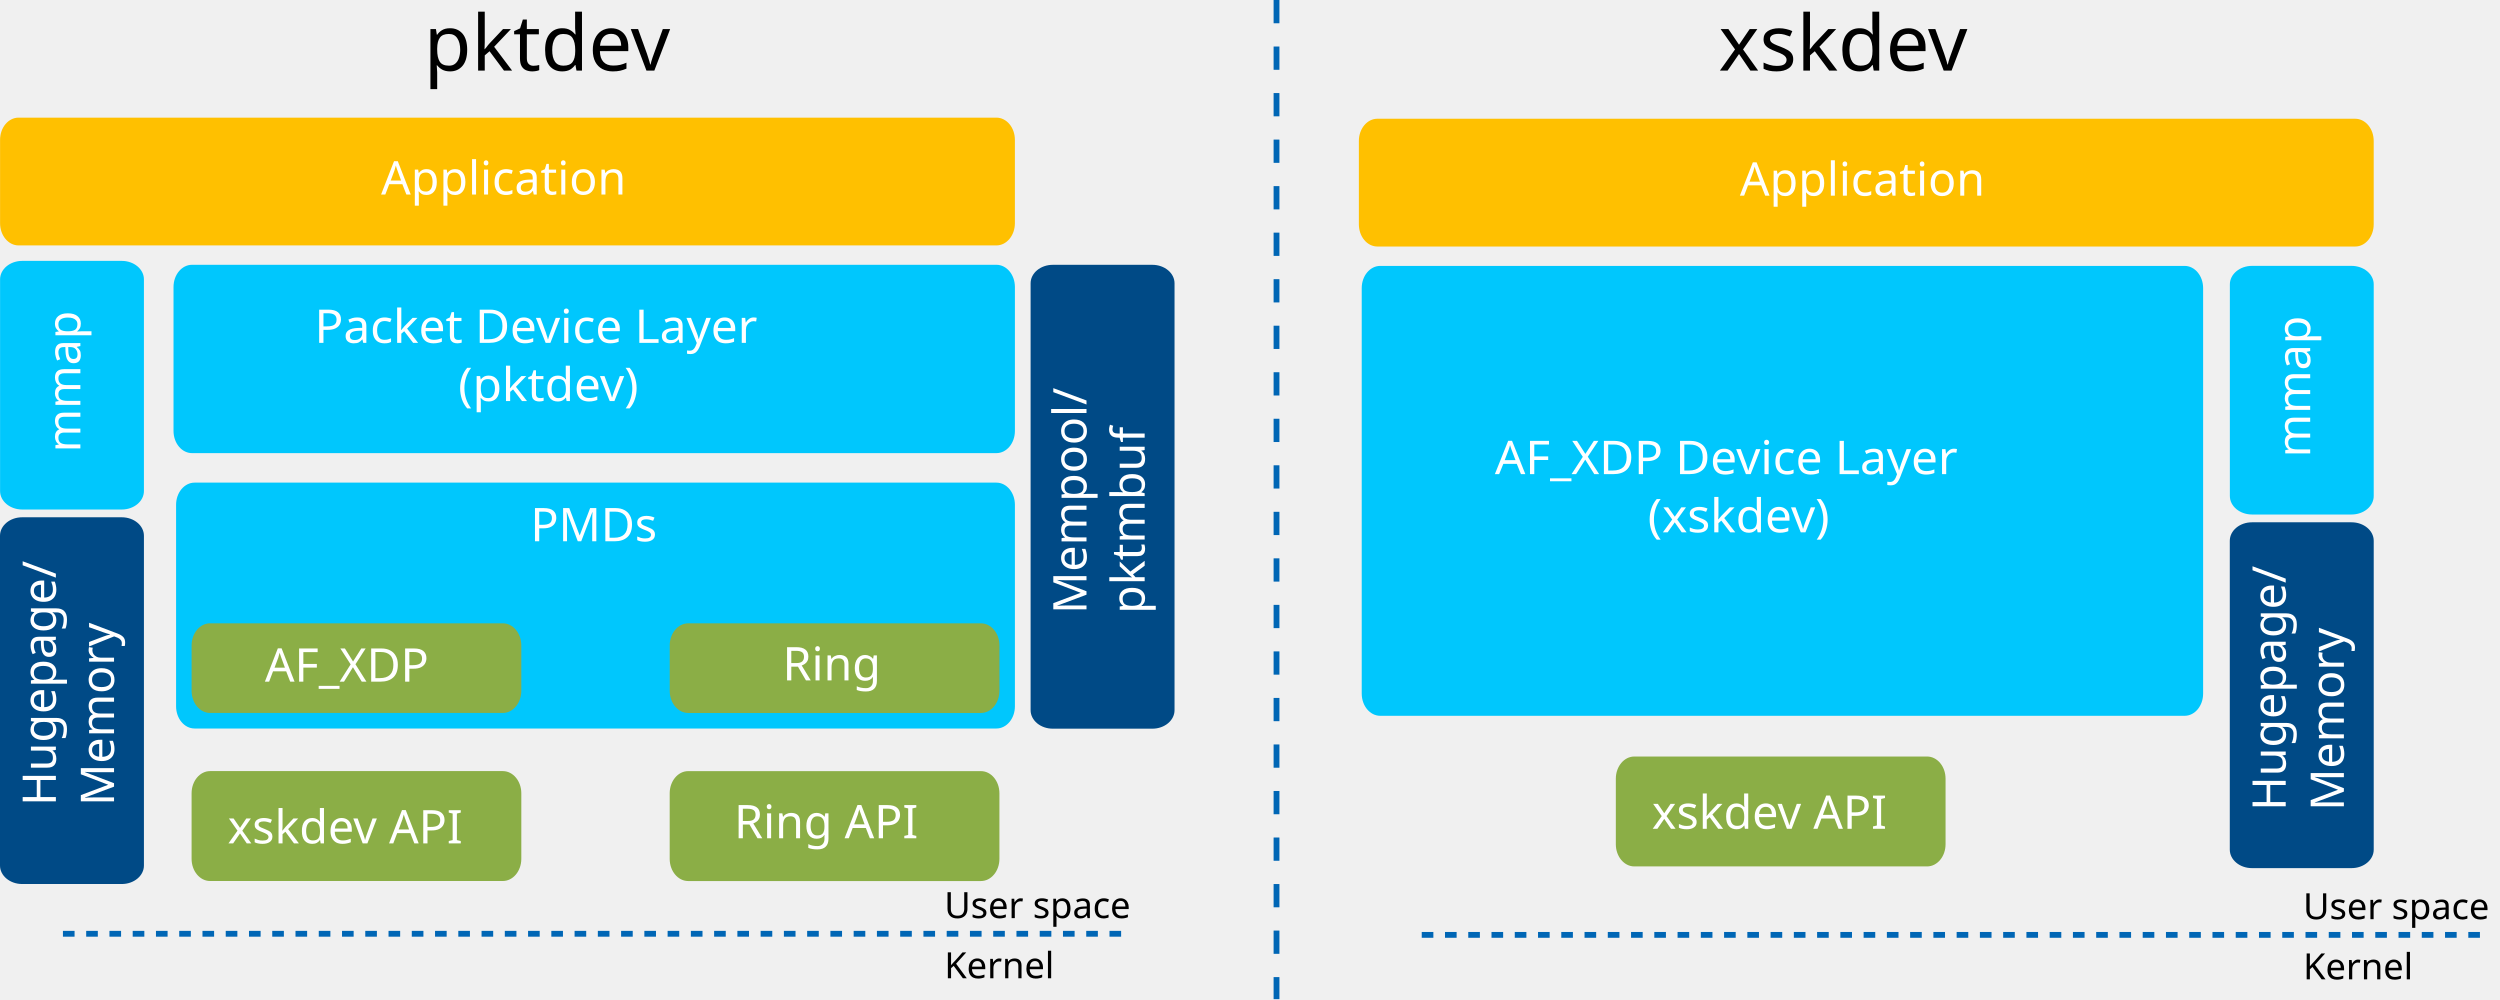
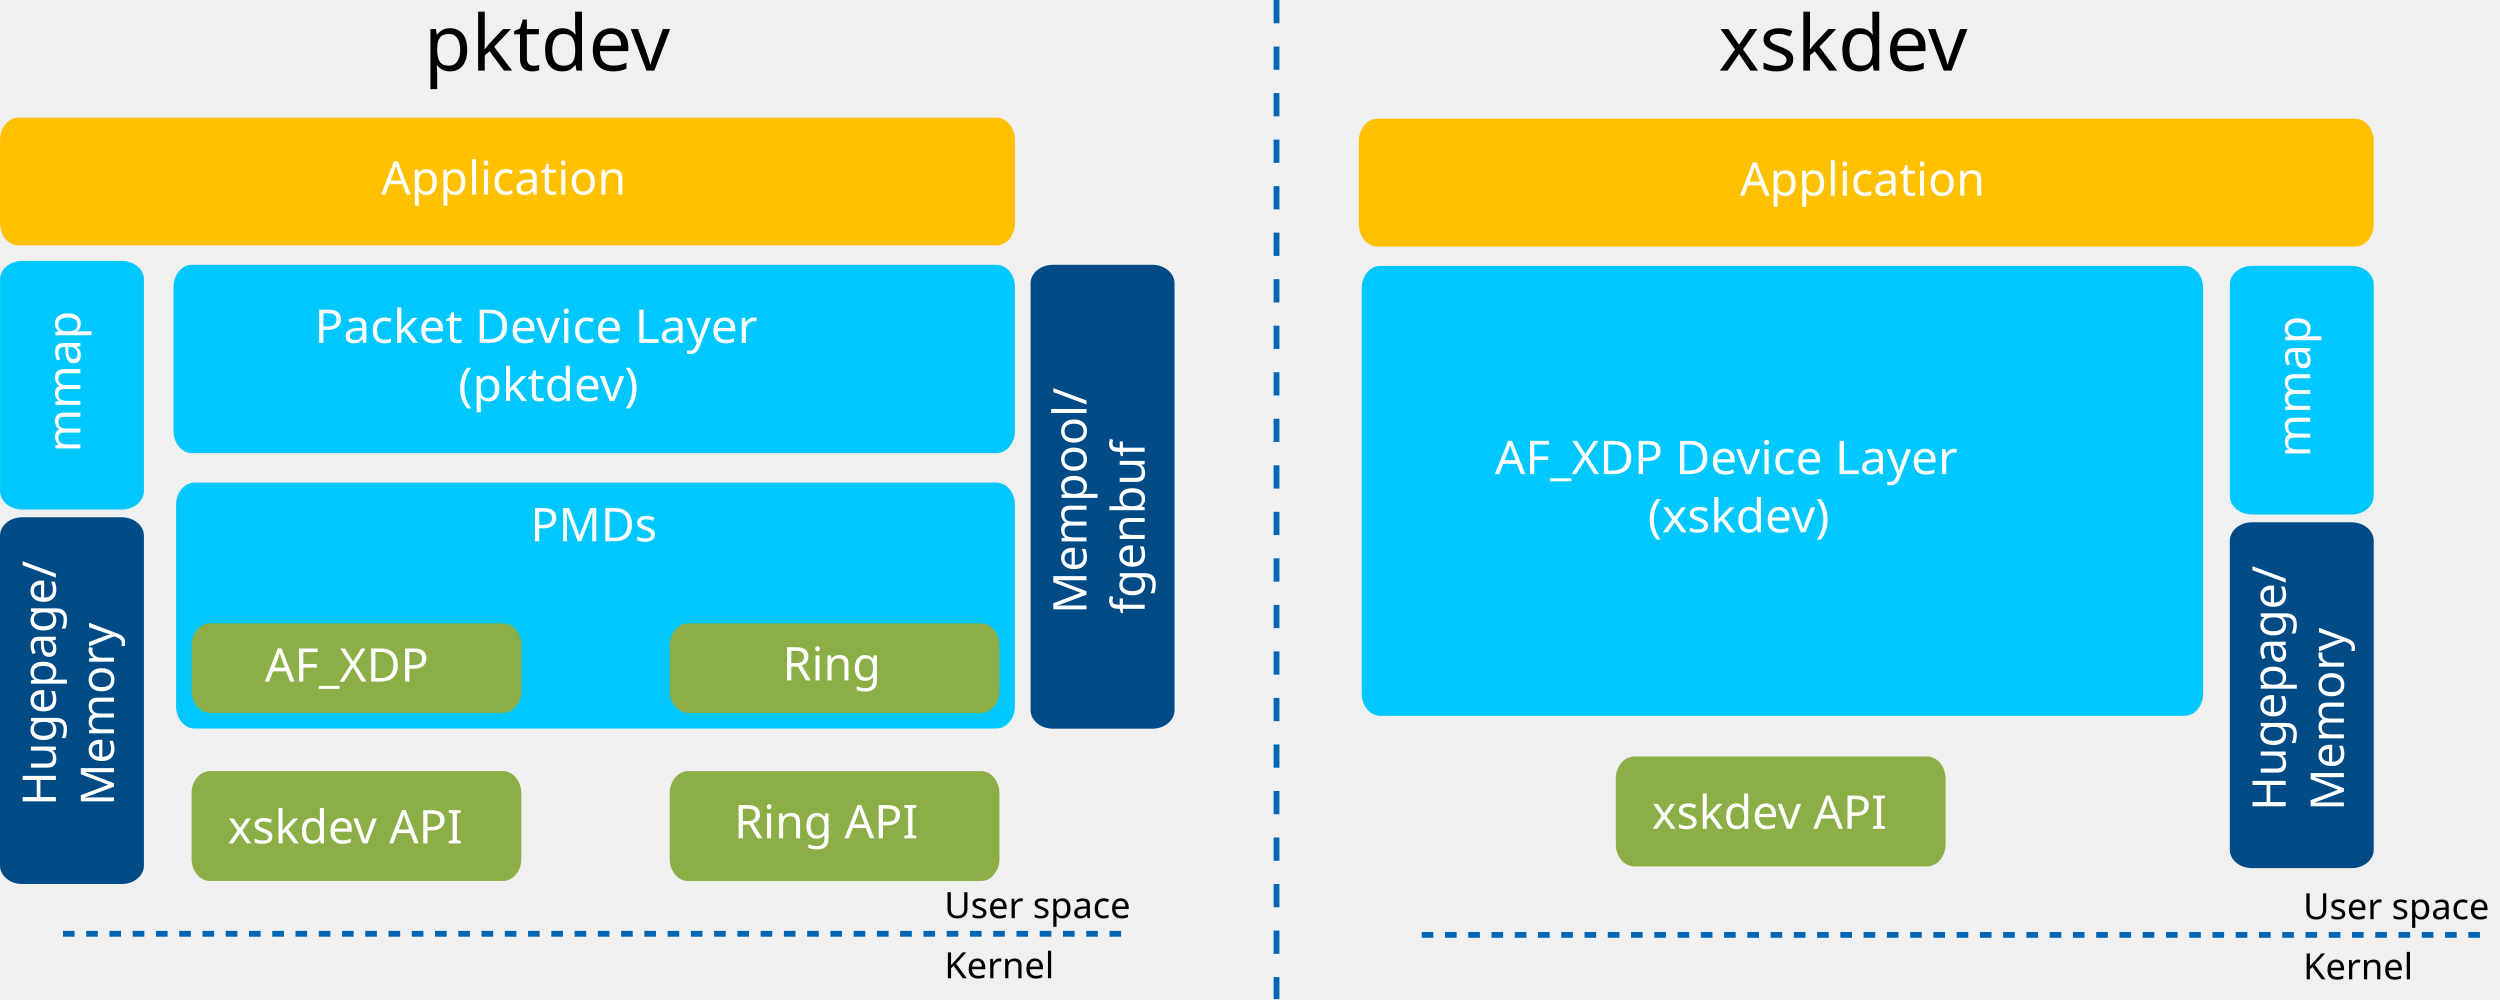
<svg xmlns="http://www.w3.org/2000/svg" width="341.19mm" height="136.36mm" version="1.1" viewBox="0 0 341.19 136.36">
  <g transform="translate(36.063 -37.482)">
    <g>
      <rect x="-12.032" y="103.35" width="114.48" height="33.555" rx="2.524" ry="3.029" fill="#00c7fd" stroke-linejoin="round" stroke-width=".617" />
      <text x="36.338" y="111.355" fill="#000000" font-family="sans-serif" font-size="6.35px" stroke-width=".265" style="line-height:1.25" xml:space="preserve">
        <tspan x="36.338" y="111.355" fill="#ffffff" font-size="6.35px" stroke-width=".265">PMDs</tspan>
      </text>
    </g>
    <g>
      <rect x="-36.054" y="53.537" width="138.5" height="17.438" rx="2.524" ry="3.029" fill="#ffc000" stroke-linejoin="round" stroke-width=".617" />
      <rect x="-12.382" y="73.62" width="114.83" height="25.702" rx="2.524" ry="3.029" fill="#00c7fd" stroke-linejoin="round" stroke-width=".617" />
      <text transform="scale(1.0127 .98749)" x="44.144" y="85.344" fill="#ffffff" font-family="sans-serif" font-size="6.431px" stroke-width=".265" text-align="center" text-anchor="middle" style="line-height:1.25" xml:space="preserve">
        <tspan x="44.144" y="85.344" text-align="center">Packet Device Layer</tspan>
        <tspan x="44.144" y="93.382" text-align="center">(pktdev)</tspan>
      </text>
      <text x="15.944" y="64.029" fill="#000000" font-family="sans-serif" font-size="6.35px" stroke-width=".265" style="line-height:1.25" xml:space="preserve">
        <tspan x="15.944" y="64.029" fill="#ffffff" font-size="6.35px" stroke-width=".265">Application</tspan>
      </text>
      <rect transform="rotate(-90)" x="-158.13" y="-36.063" width="50.052" height="19.643" rx="2.524" ry="3.029" fill="#004a86" stroke-linejoin="round" stroke-width=".617" />
    </g>
    <g transform="translate(0 -3.7922)">
      <text transform="rotate(-90)" x="-151.241" y="-28.437" fill="#ffffff" font-family="sans-serif" font-size="6.35px" stroke-width=".265" style="line-height:1.25" xml:space="preserve">
        <tspan x="-151.241" y="-28.437">Hugepage/</tspan>
        <tspan x="-151.241" y="-20.5">Memory</tspan>
      </text>
    </g>
    <g transform="translate(2.1167 5.3798)">
      <rect x="-12.032" y="117.17" width="45" height="12.232" rx="2.524" ry="3.029" fill="#8bae46" stroke-linejoin="round" stroke-width=".617" />
      <text x="-2.028" y="125.132" fill="#000000" font-family="sans-serif" font-size="6.35px" stroke-width=".265" style="line-height:1.25" xml:space="preserve">
        <tspan x="-2.028" y="125.132" fill="#ffffff" font-size="6.35px" stroke-width=".265">AF_XDP</tspan>
      </text>
    </g>
    <g transform="translate(-2.1167 5.3797)">
      <g transform="matrix(1.2285 0 0 1 -23.406 4.2333)" stroke-width=".902">
        <rect x="65.82" y="112.94" width="36.631" height="12.232" rx="2.055" ry="3.029" fill="#8bae46" stroke-linejoin="round" stroke-width=".557" />
      </g>
      <text x="72.861" y="124.957" fill="#000000" font-family="sans-serif" font-size="6.35px" stroke-width=".265" style="line-height:1.25" xml:space="preserve">
        <tspan x="72.861" y="124.957" fill="#ffffff" font-size="6.35px" stroke-width=".265">Ring</tspan>
      </text>
    </g>
    <g transform="translate(-.52809 -1.1774)">
      <rect x="55.862" y="143.9" width="45" height="15" rx="2.524" ry="3.029" fill="#8bae46" stroke-linejoin="round" stroke-width=".617" />
      <text x="64.661" y="153.067" fill="#000000" font-family="sans-serif" font-size="6.35px" stroke-width=".265" style="line-height:1.25" xml:space="preserve">
        <tspan x="64.661" y="153.067" fill="#ffffff" font-size="6.35px" stroke-width=".265">Ring API</tspan>
      </text>
    </g>
    <g transform="translate(6.5052 -3.3816)">
      <rect x="-16.421" y="146.1" width="45" height="15" rx="2.524" ry="3.029" fill="#8bae46" stroke-linejoin="round" stroke-width=".617" />
      <text x="-11.499" y="155.967" fill="#000000" font-family="sans-serif" font-size="6.35px" stroke-width=".265" style="line-height:1.25" xml:space="preserve">
        <tspan x="-11.499" y="155.967" fill="#ffffff" font-size="6.35px" stroke-width=".265">xskdev API</tspan>
      </text>
    </g>
    <rect transform="rotate(-90)" x="-107.02" y="-36.054" width="33.933" height="19.633" rx="2.524" ry="3.029" fill="#00c7fd" stroke-linejoin="round" stroke-width=".617" />
    <text transform="rotate(-90)" x="-99.224" y="-25.096" fill="#000000" font-family="sans-serif" font-size="6.35px" stroke-width=".265" style="line-height:1.25" xml:space="preserve">
      <tspan x="-99.224" y="-25.096" fill="#ffffff" font-size="6.35px" stroke-width=".265">mmap</tspan>
    </text>
    <g>
      <rect transform="rotate(-90)" x="-136.93" y="104.59" width="63.307" height="19.643" rx="2.524" ry="3.029" fill="#004a86" stroke-linejoin="round" stroke-width=".617" />
      <text transform="rotate(-90)" x="-121.252" y="112.219" fill="#ffffff" font-family="sans-serif" font-size="6.35px" stroke-width=".265" style="line-height:1.25" xml:space="preserve">
        <tspan x="-121.252" y="112.219">Mempool/</tspan>
-         <tspan x="-121.252" y="120.156">pktmbuf</tspan>
+         <tspan x="-121.252" y="120.156">fgenbuf</tspan>
      </text>
    </g>
    <path d="m-27.474 164.92h145.64" fill="none" stroke="#0066b5" stroke-dasharray="1.587, 1.587" stroke-width=".794" />
    <g>
      <text x="92.812" y="162.779" fill="#000000" font-family="sans-serif" font-size="4.939px" stroke-width=".265" style="line-height:1.25" xml:space="preserve">
        <tspan x="92.812" y="162.779" font-size="4.939px" stroke-width=".265">User space</tspan>
      </text>
      <text x="92.812" y="170.989" fill="#000000" font-family="sans-serif" font-size="4.939px" stroke-width=".265" style="line-height:1.25" xml:space="preserve">
        <tspan x="92.812" y="170.989" font-size="4.939px" stroke-width=".265">Kernel</tspan>
      </text>
      <rect x="149.39" y="53.688" width="138.5" height="17.438" rx="2.524" ry="3.029" fill="#ffc000" stroke-linejoin="round" stroke-width=".617" />
      <rect x="149.78" y="73.772" width="114.83" height="61.399" rx="2.524" ry="3.029" fill="#00c7fd" stroke-linejoin="round" stroke-width=".617" />
      <text transform="scale(1.0127 .98749)" x="204.552" y="103.483" fill="#ffffff" font-family="sans-serif" font-size="6.431px" stroke-width=".265" text-align="center" text-anchor="middle" style="line-height:1.25" xml:space="preserve">
        <tspan x="204.552" y="103.483" text-align="center">AF_XDP Device Layer</tspan>
        <tspan x="204.552" y="111.521" text-align="center">(xskdev)</tspan>
      </text>
      <text x="201.39" y="64.181" fill="#000000" font-family="sans-serif" font-size="6.35px" stroke-width=".265" style="line-height:1.25" xml:space="preserve">
        <tspan x="201.39" y="64.181" fill="#ffffff" font-size="6.35px" stroke-width=".265">Application</tspan>
      </text>
      <rect transform="rotate(-90)" x="-155.96" y="268.25" width="47.197" height="19.643" rx="2.524" ry="3.029" fill="#004a86" stroke-linejoin="round" stroke-width=".617" />
    </g>
    <g transform="translate(304.32 -3.1114)">
      <text transform="rotate(-90)" x="-151.241" y="-28.437" fill="#ffffff" font-family="sans-serif" font-size="6.35px" stroke-width=".265" style="line-height:1.25" xml:space="preserve">
        <tspan x="-151.241" y="-28.437">Hugepage/</tspan>
        <tspan x="-151.241" y="-20.5">Memory</tspan>
      </text>
    </g>
    <g transform="translate(200.88 -5.3718)">
      <rect x="-16.421" y="146.1" width="45" height="15" rx="2.524" ry="3.029" fill="#8bae46" stroke-linejoin="round" stroke-width=".617" />
      <text x="-11.499" y="155.967" fill="#000000" font-family="sans-serif" font-size="6.35px" stroke-width=".265" style="line-height:1.25" xml:space="preserve">
        <tspan x="-11.499" y="155.967" fill="#ffffff" font-size="6.35px" stroke-width=".265">xskdev API</tspan>
      </text>
    </g>
    <rect transform="rotate(-90)" x="-107.7" y="268.26" width="33.933" height="19.633" rx="2.524" ry="3.029" fill="#00c7fd" stroke-linejoin="round" stroke-width=".617" />
    <text transform="rotate(-90)" x="-99.905" y="279.222" fill="#000000" font-family="sans-serif" font-size="6.35px" stroke-width=".265" style="line-height:1.25" xml:space="preserve">
      <tspan x="-99.905" y="279.222" fill="#ffffff" font-size="6.35px" stroke-width=".265">mmap</tspan>
    </text>
    <path d="m157.97 165.07h145.64" fill="none" stroke="#0066b5" stroke-dasharray="1.587, 1.587" stroke-width=".794" />
    <g fill="#000000" stroke-width=".265">
      <text x="278.259" y="162.93" font-family="sans-serif" font-size="4.939px" style="line-height:1.25" xml:space="preserve">
        <tspan x="278.259" y="162.93" font-size="4.939px" stroke-width=".265">User space</tspan>
      </text>
      <text x="278.259" y="171.141" font-family="sans-serif" font-size="4.939px" style="line-height:1.25" xml:space="preserve">
        <tspan x="278.259" y="171.141" font-size="4.939px" stroke-width=".265">Kernel</tspan>
      </text>
      <text x="21.775" y="47.12" font-family="'Intel Clear'" font-size="10.583px" font-weight="300" style="font-variant-caps:normal;font-variant-east-asian:normal;font-variant-ligatures:normal;font-variant-numeric:normal;line-height:1.25" xml:space="preserve">
        <tspan x="21.775" y="47.12" font-family="'Intel Clear'" font-size="10.583px" font-weight="300" stroke-width=".265" style="font-variant-caps:normal;font-variant-east-asian:normal;font-variant-ligatures:normal;font-variant-numeric:normal">pktdev</tspan>
      </text>
      <text x="198.476" y="47.12" font-family="'Intel Clear'" font-size="10.583px" font-weight="300" style="line-height:1.25" xml:space="preserve">
        <tspan x="198.476" y="47.12" font-family="'Intel Clear'" font-size="10.583px" font-weight="300" stroke-width=".265">xskdev</tspan>
      </text>
    </g>
    <path d="m138.15 37.482v136.36" fill="none" stroke="#0066b5" stroke-dasharray="3.175, 3.175" stroke-width=".794" />
  </g>
</svg>
